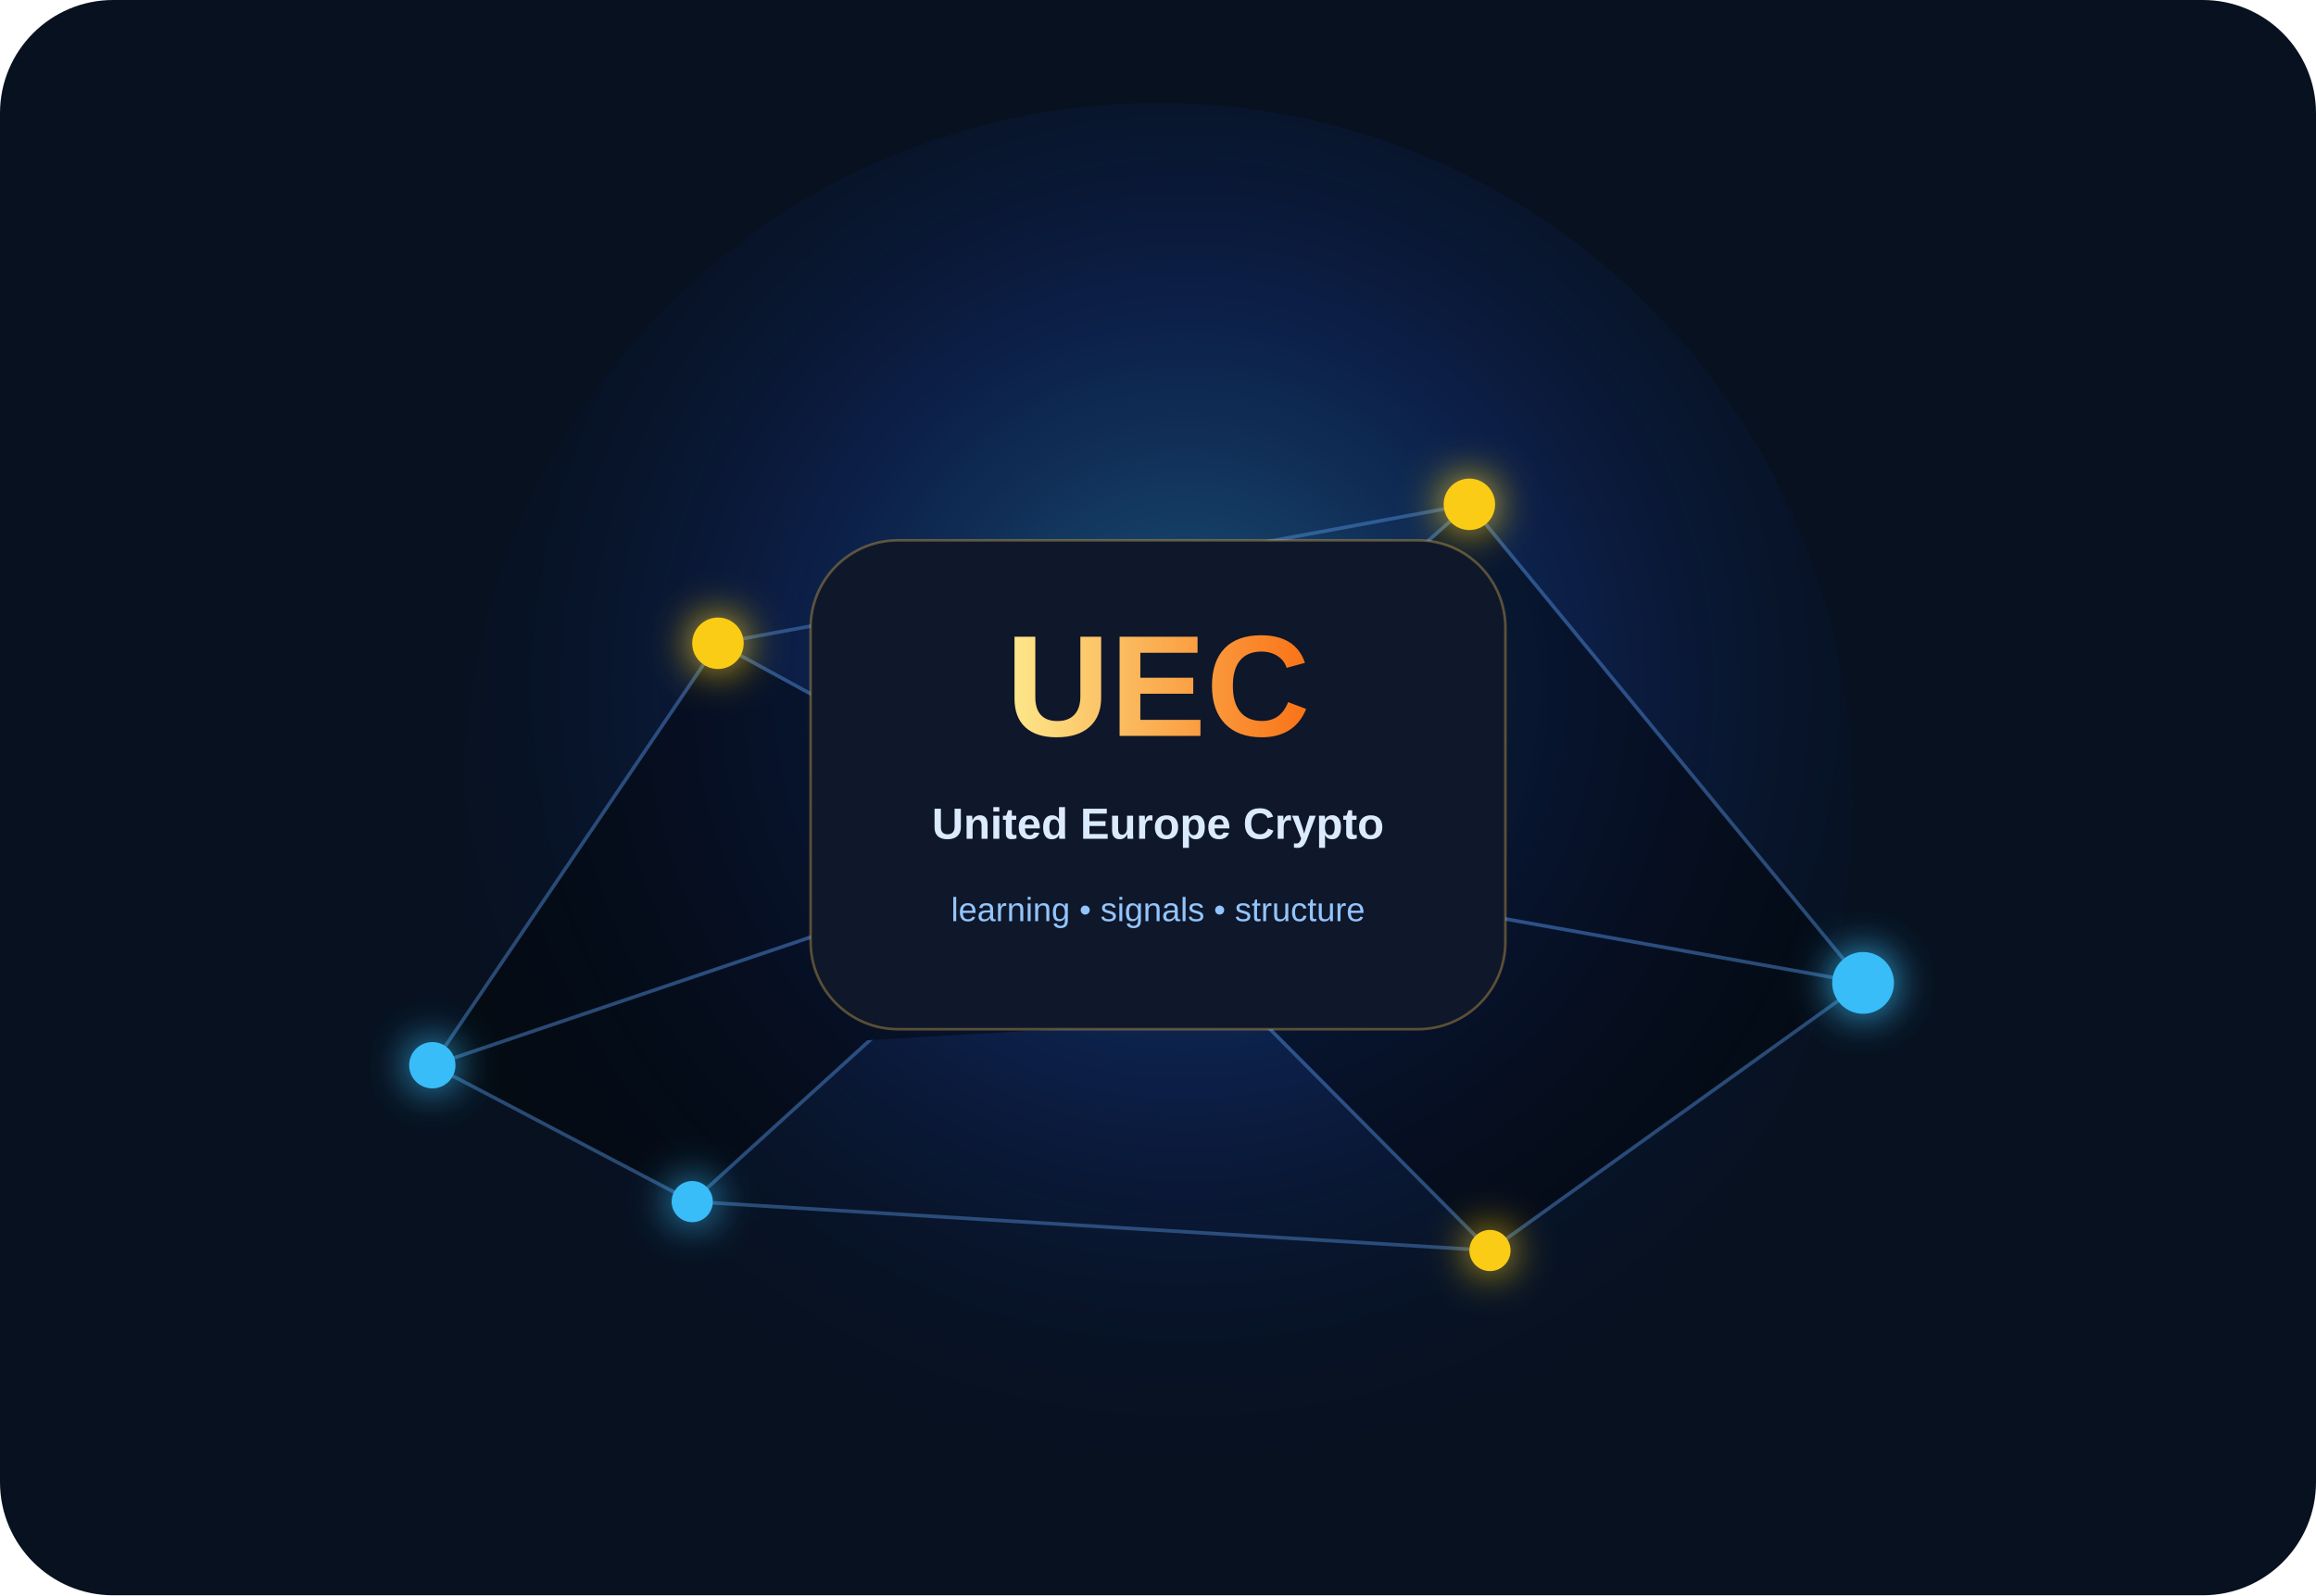
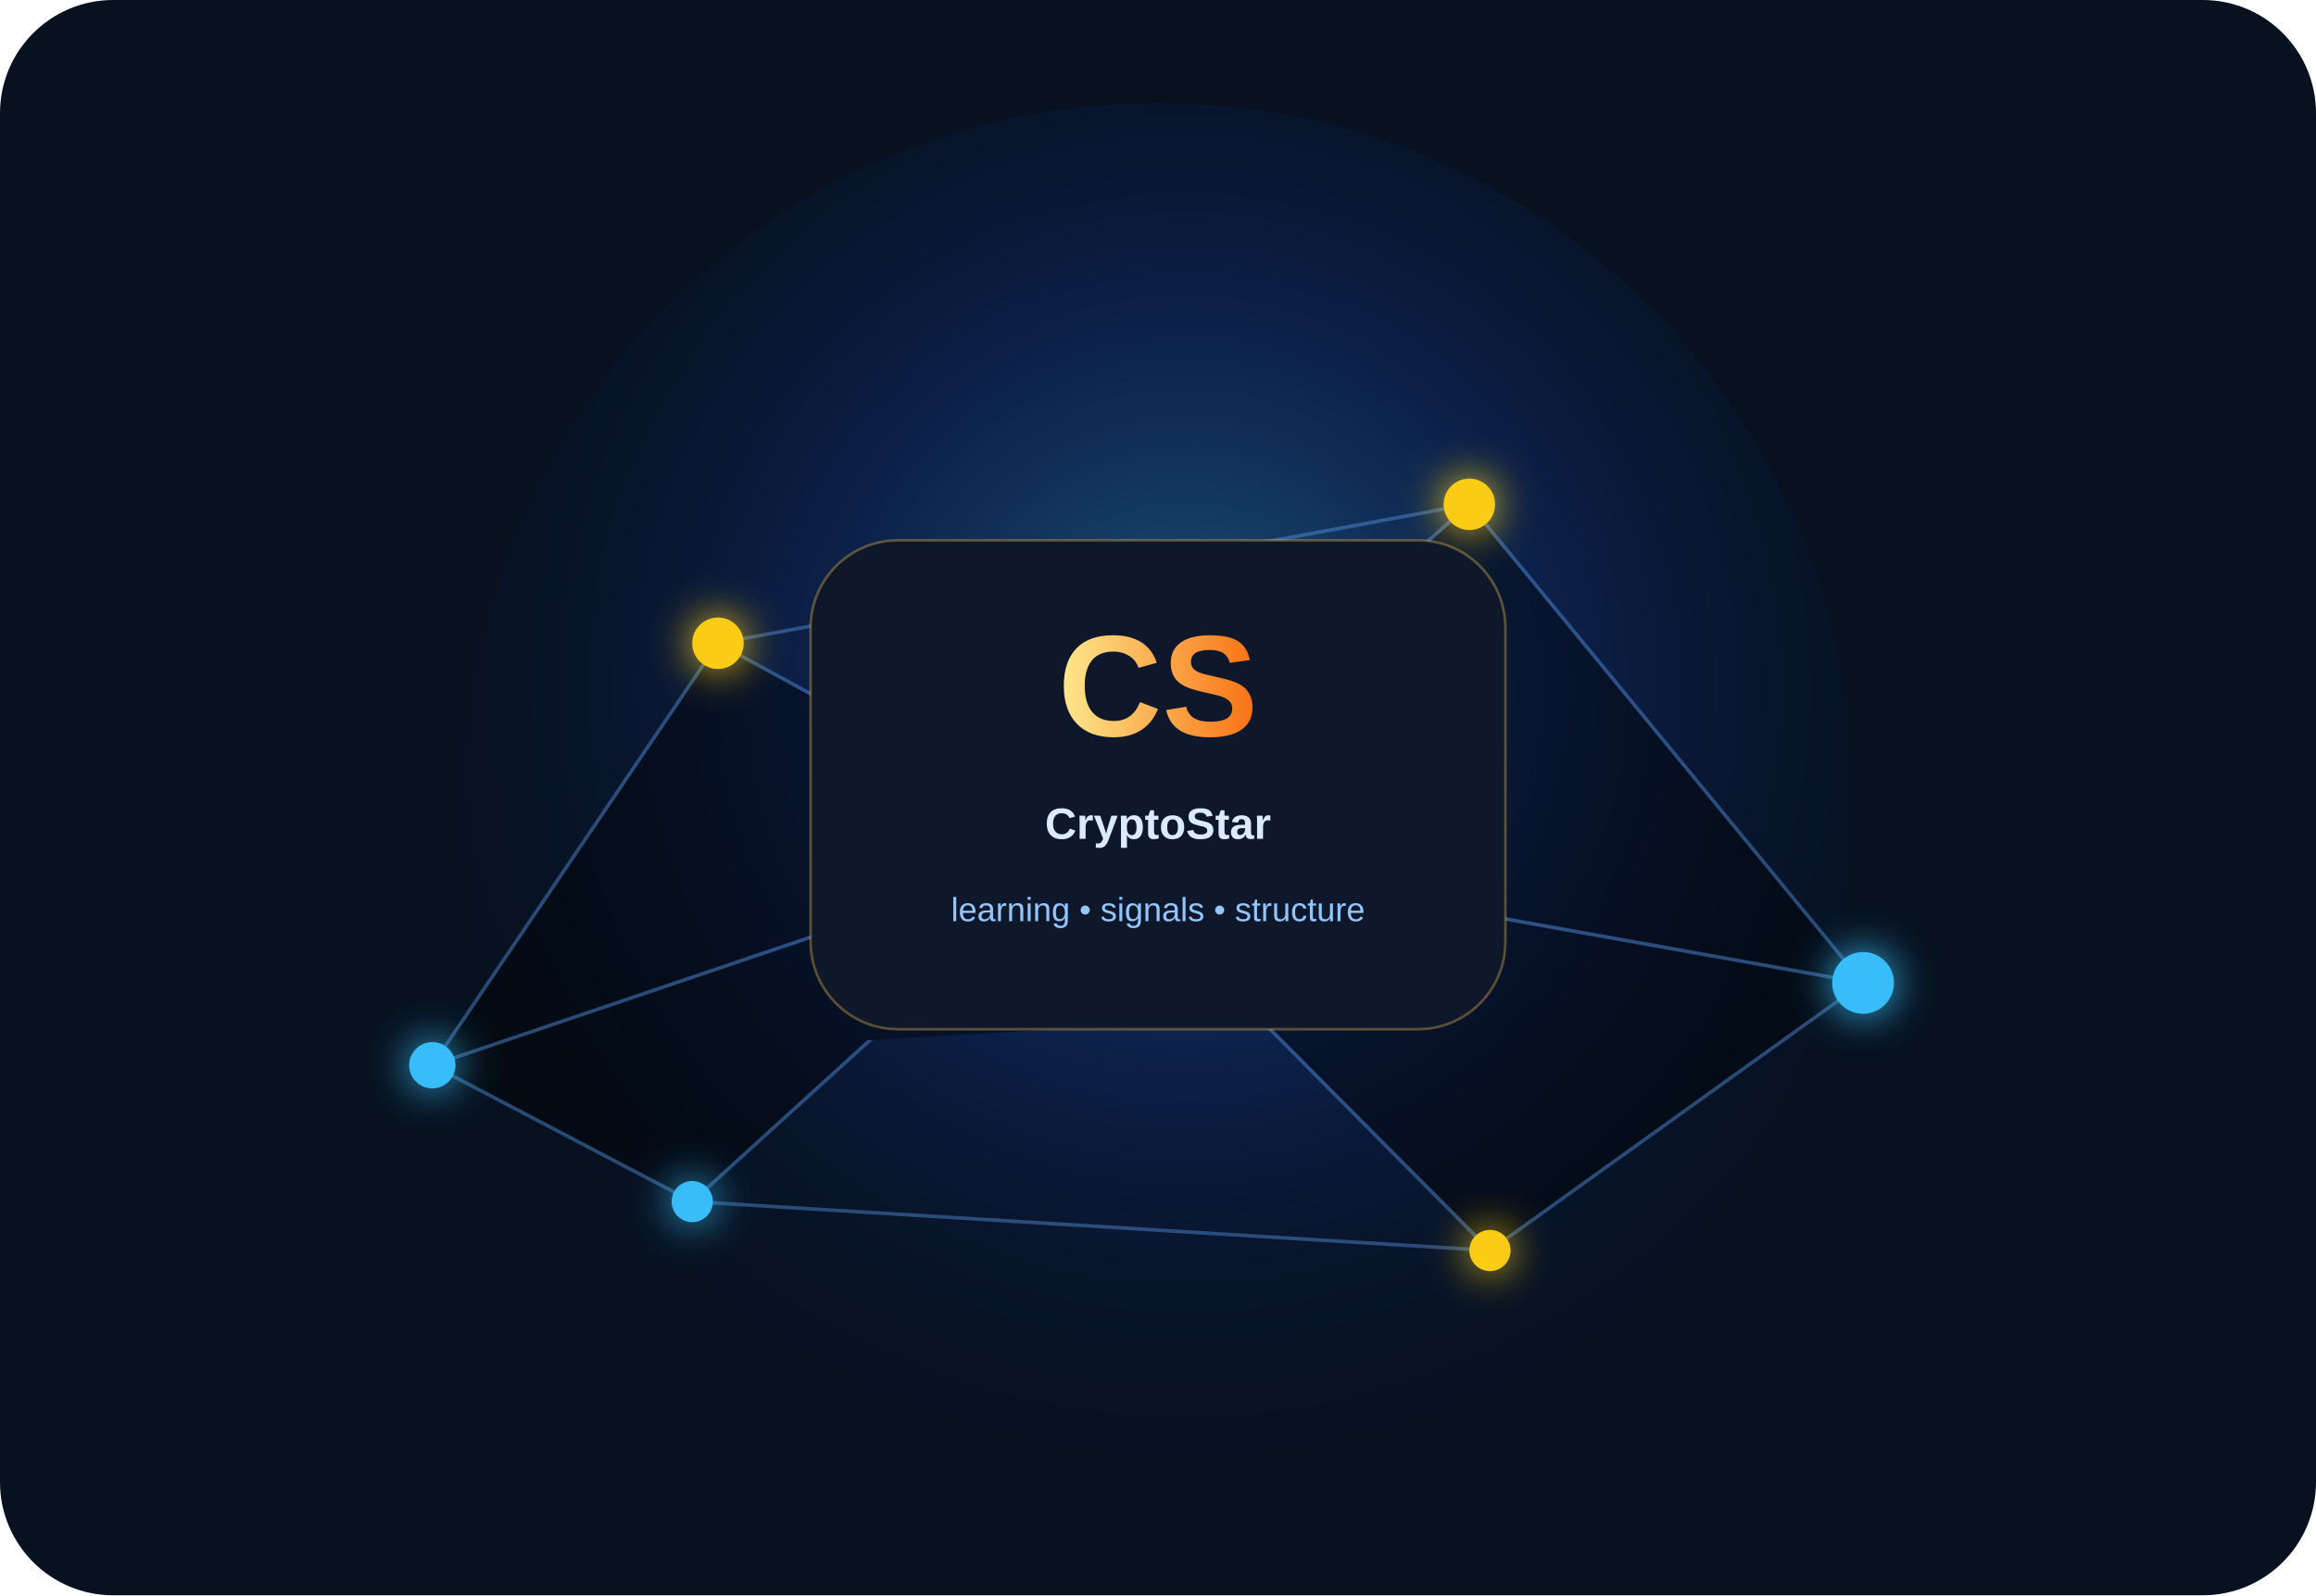
<svg xmlns="http://www.w3.org/2000/svg" viewBox="0 0 900 620" role="img" aria-label="Digital crypto network">
  <defs>
    <radialGradient id="g1" cx="52%" cy="42%" r="62%">
      <stop offset="0" stop-color="#38bdf8" stop-opacity=".42" />
      <stop offset=".48" stop-color="#1d4ed8" stop-opacity=".20" />
      <stop offset="1" stop-color="#020617" stop-opacity="0" />
    </radialGradient>
    <linearGradient id="gold" x1="0" x2="1">
      <stop offset="0" stop-color="#fde68a" />
      <stop offset="1" stop-color="#f97316" />
    </linearGradient>
    <filter id="glow" x="-30%" y="-30%" width="160%" height="160%">
      <feGaussianBlur stdDeviation="8" result="blur" />
      <feMerge>
        <feMergeNode in="blur" />
        <feMergeNode in="SourceGraphic" />
      </feMerge>
    </filter>
  </defs>
  <rect width="900" height="620" rx="44" fill="#07111f" />
  <circle cx="450" cy="310" r="270" fill="url(#g1)" />
  <g opacity=".38" stroke="#60a5fa" stroke-width="1.4">
    <path d="M168 414 279 250 422 328 571 196 724 382 579 486 422 328 269 467 168 414Z" />
    <path d="M279 250 571 196M269 467 579 486M168 414 422 328 724 382" />
  </g>
  <g filter="url(#glow)">
    <circle cx="168" cy="414" r="9" fill="#38bdf8" />
    <circle cx="279" cy="250" r="10" fill="#facc15" />
    <circle cx="422" cy="328" r="13" fill="#38bdf8" />
    <circle cx="571" cy="196" r="10" fill="#facc15" />
    <circle cx="724" cy="382" r="12" fill="#38bdf8" />
    <circle cx="579" cy="486" r="8" fill="#facc15" />
    <circle cx="269" cy="467" r="8" fill="#38bdf8" />
  </g>
  <g transform="translate(315 210)">
    <rect width="270" height="190" rx="34" fill="#0f172a" stroke="#f5c451" stroke-opacity=".34" />
-     <text x="135" y="76" text-anchor="middle" font-family="Arial, sans-serif" font-size="56" font-weight="900" fill="url(#gold)">UEC</text>
-     <text x="135" y="116" text-anchor="middle" font-family="Arial, sans-serif" font-size="17" font-weight="700" fill="#dbeafe">United Europe Crypto</text>
+     <text x="135" y="76" text-anchor="middle" font-family="Arial, sans-serif" font-size="56" font-weight="900" fill="url(#gold)">CS</text>
+     <text x="135" y="116" text-anchor="middle" font-family="Arial, sans-serif" font-size="17" font-weight="700" fill="#dbeafe">CryptoStar</text>
    <text x="135" y="148" text-anchor="middle" font-family="Arial, sans-serif" font-size="13" fill="#93c5fd">learning • signals • structure</text>
  </g>
</svg>
